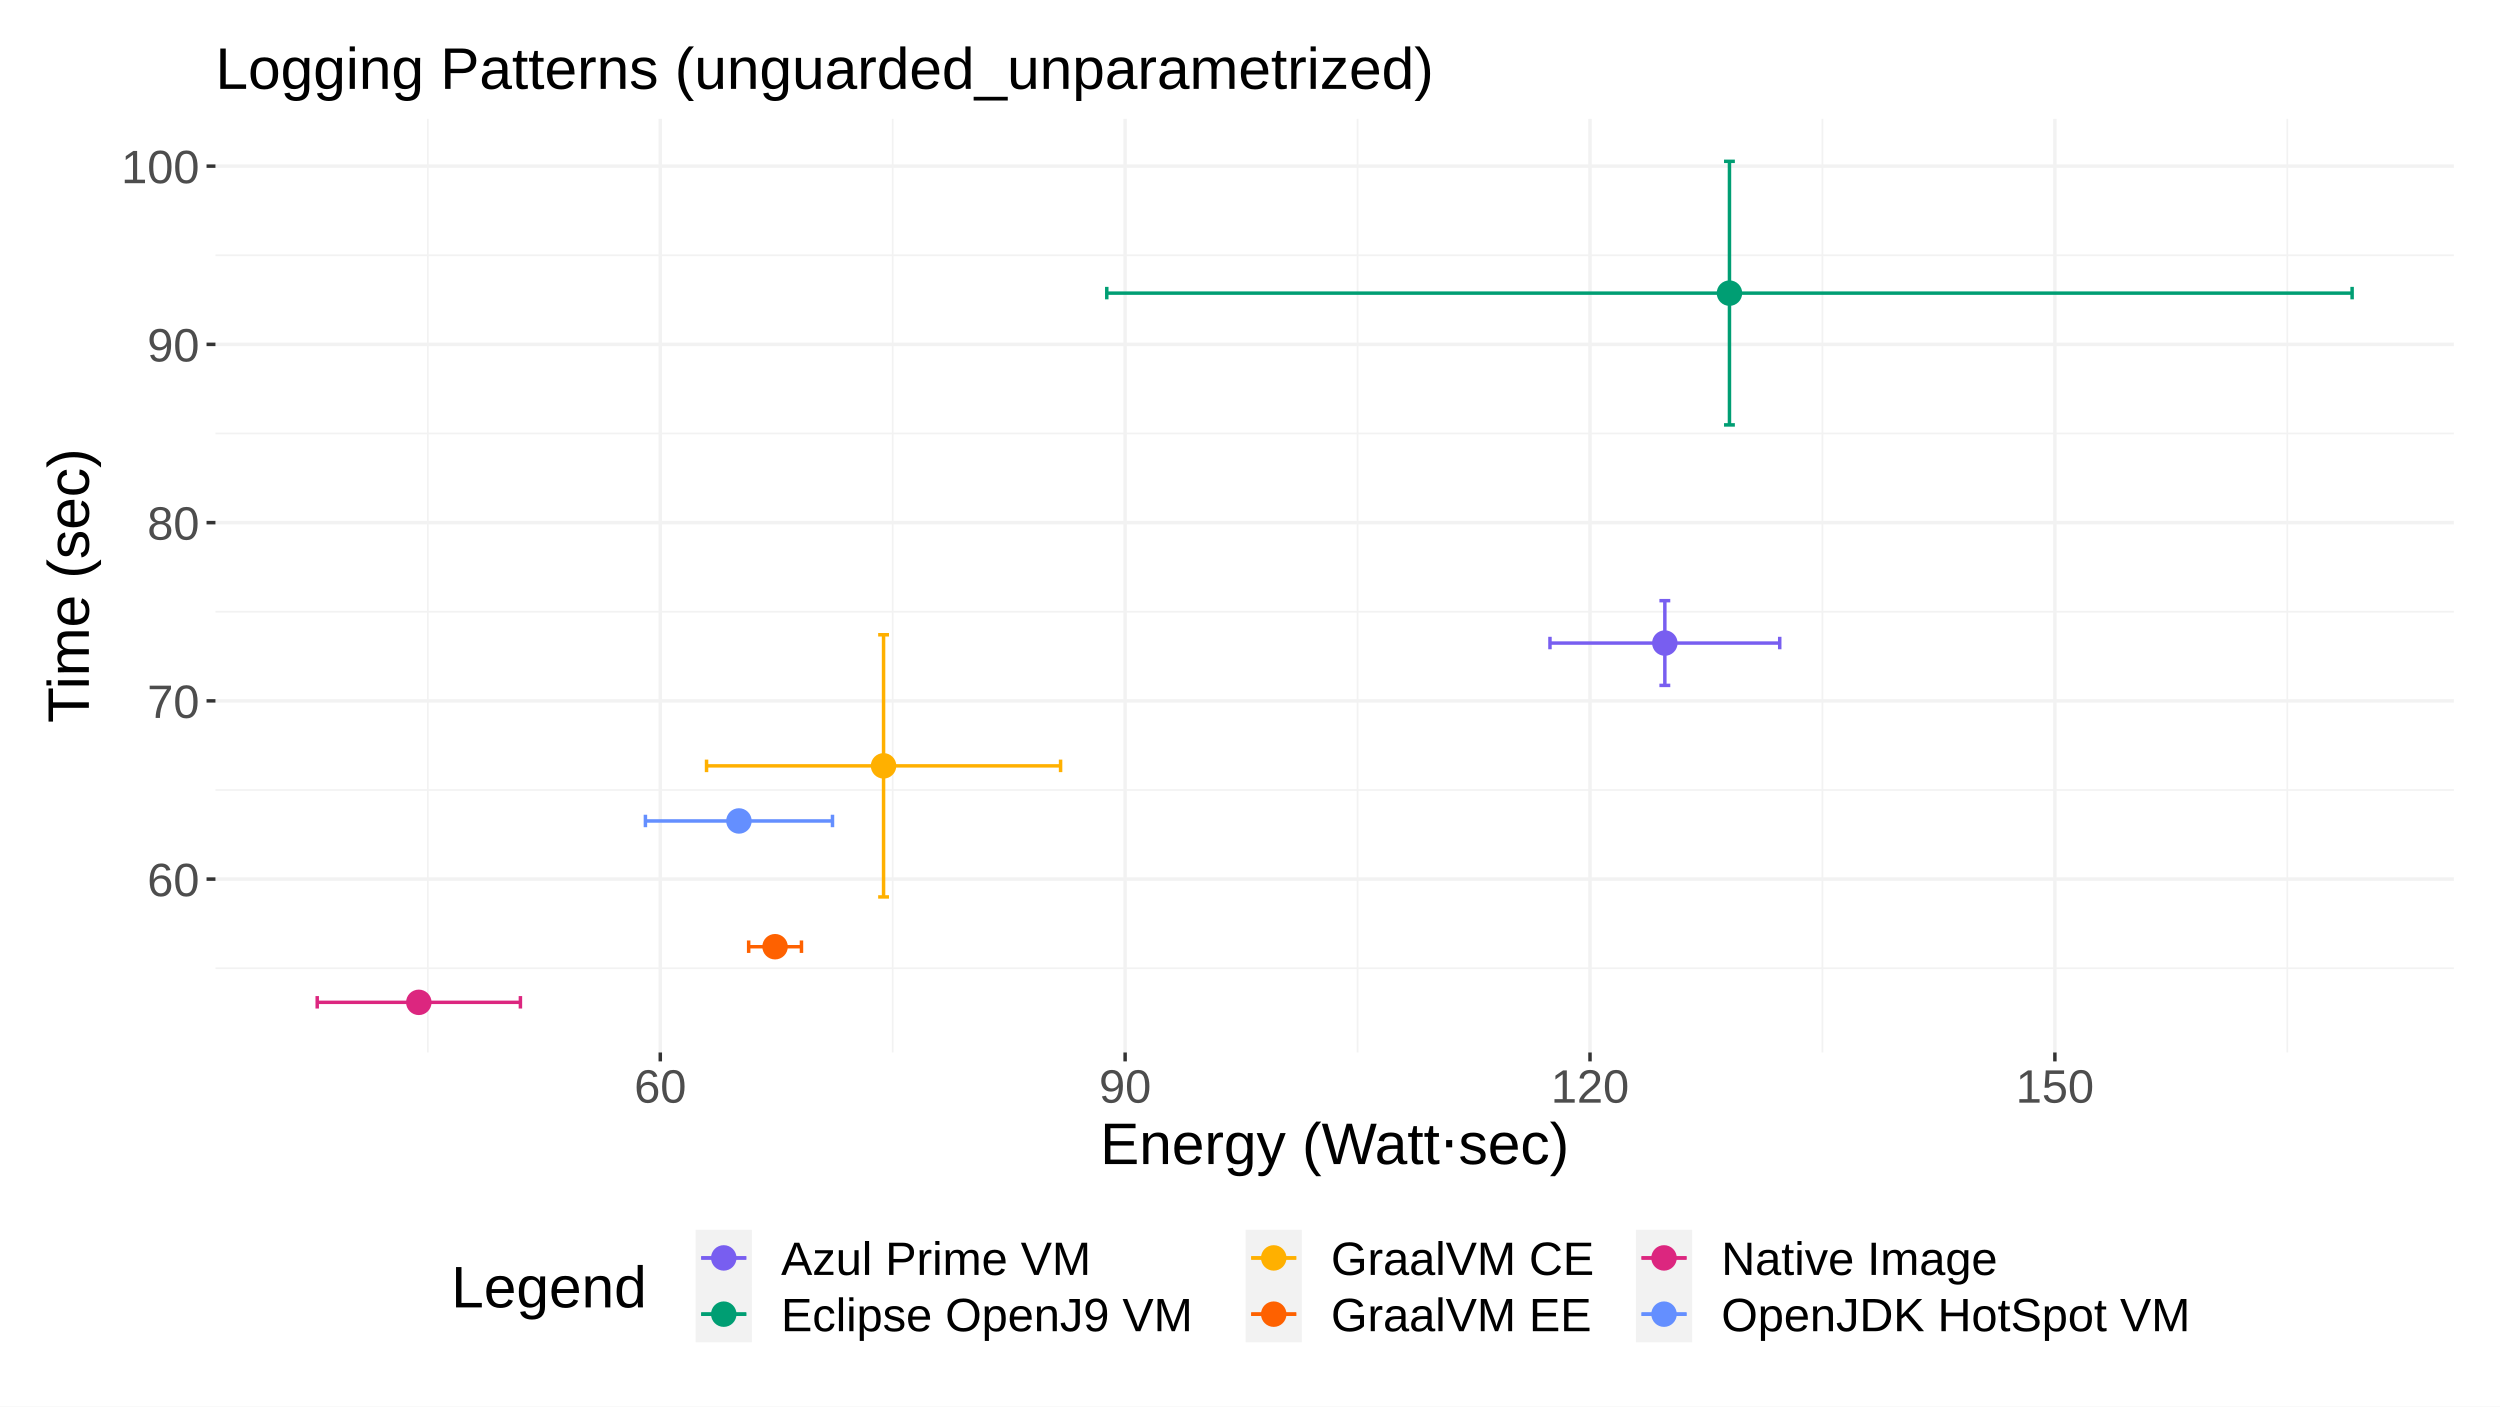
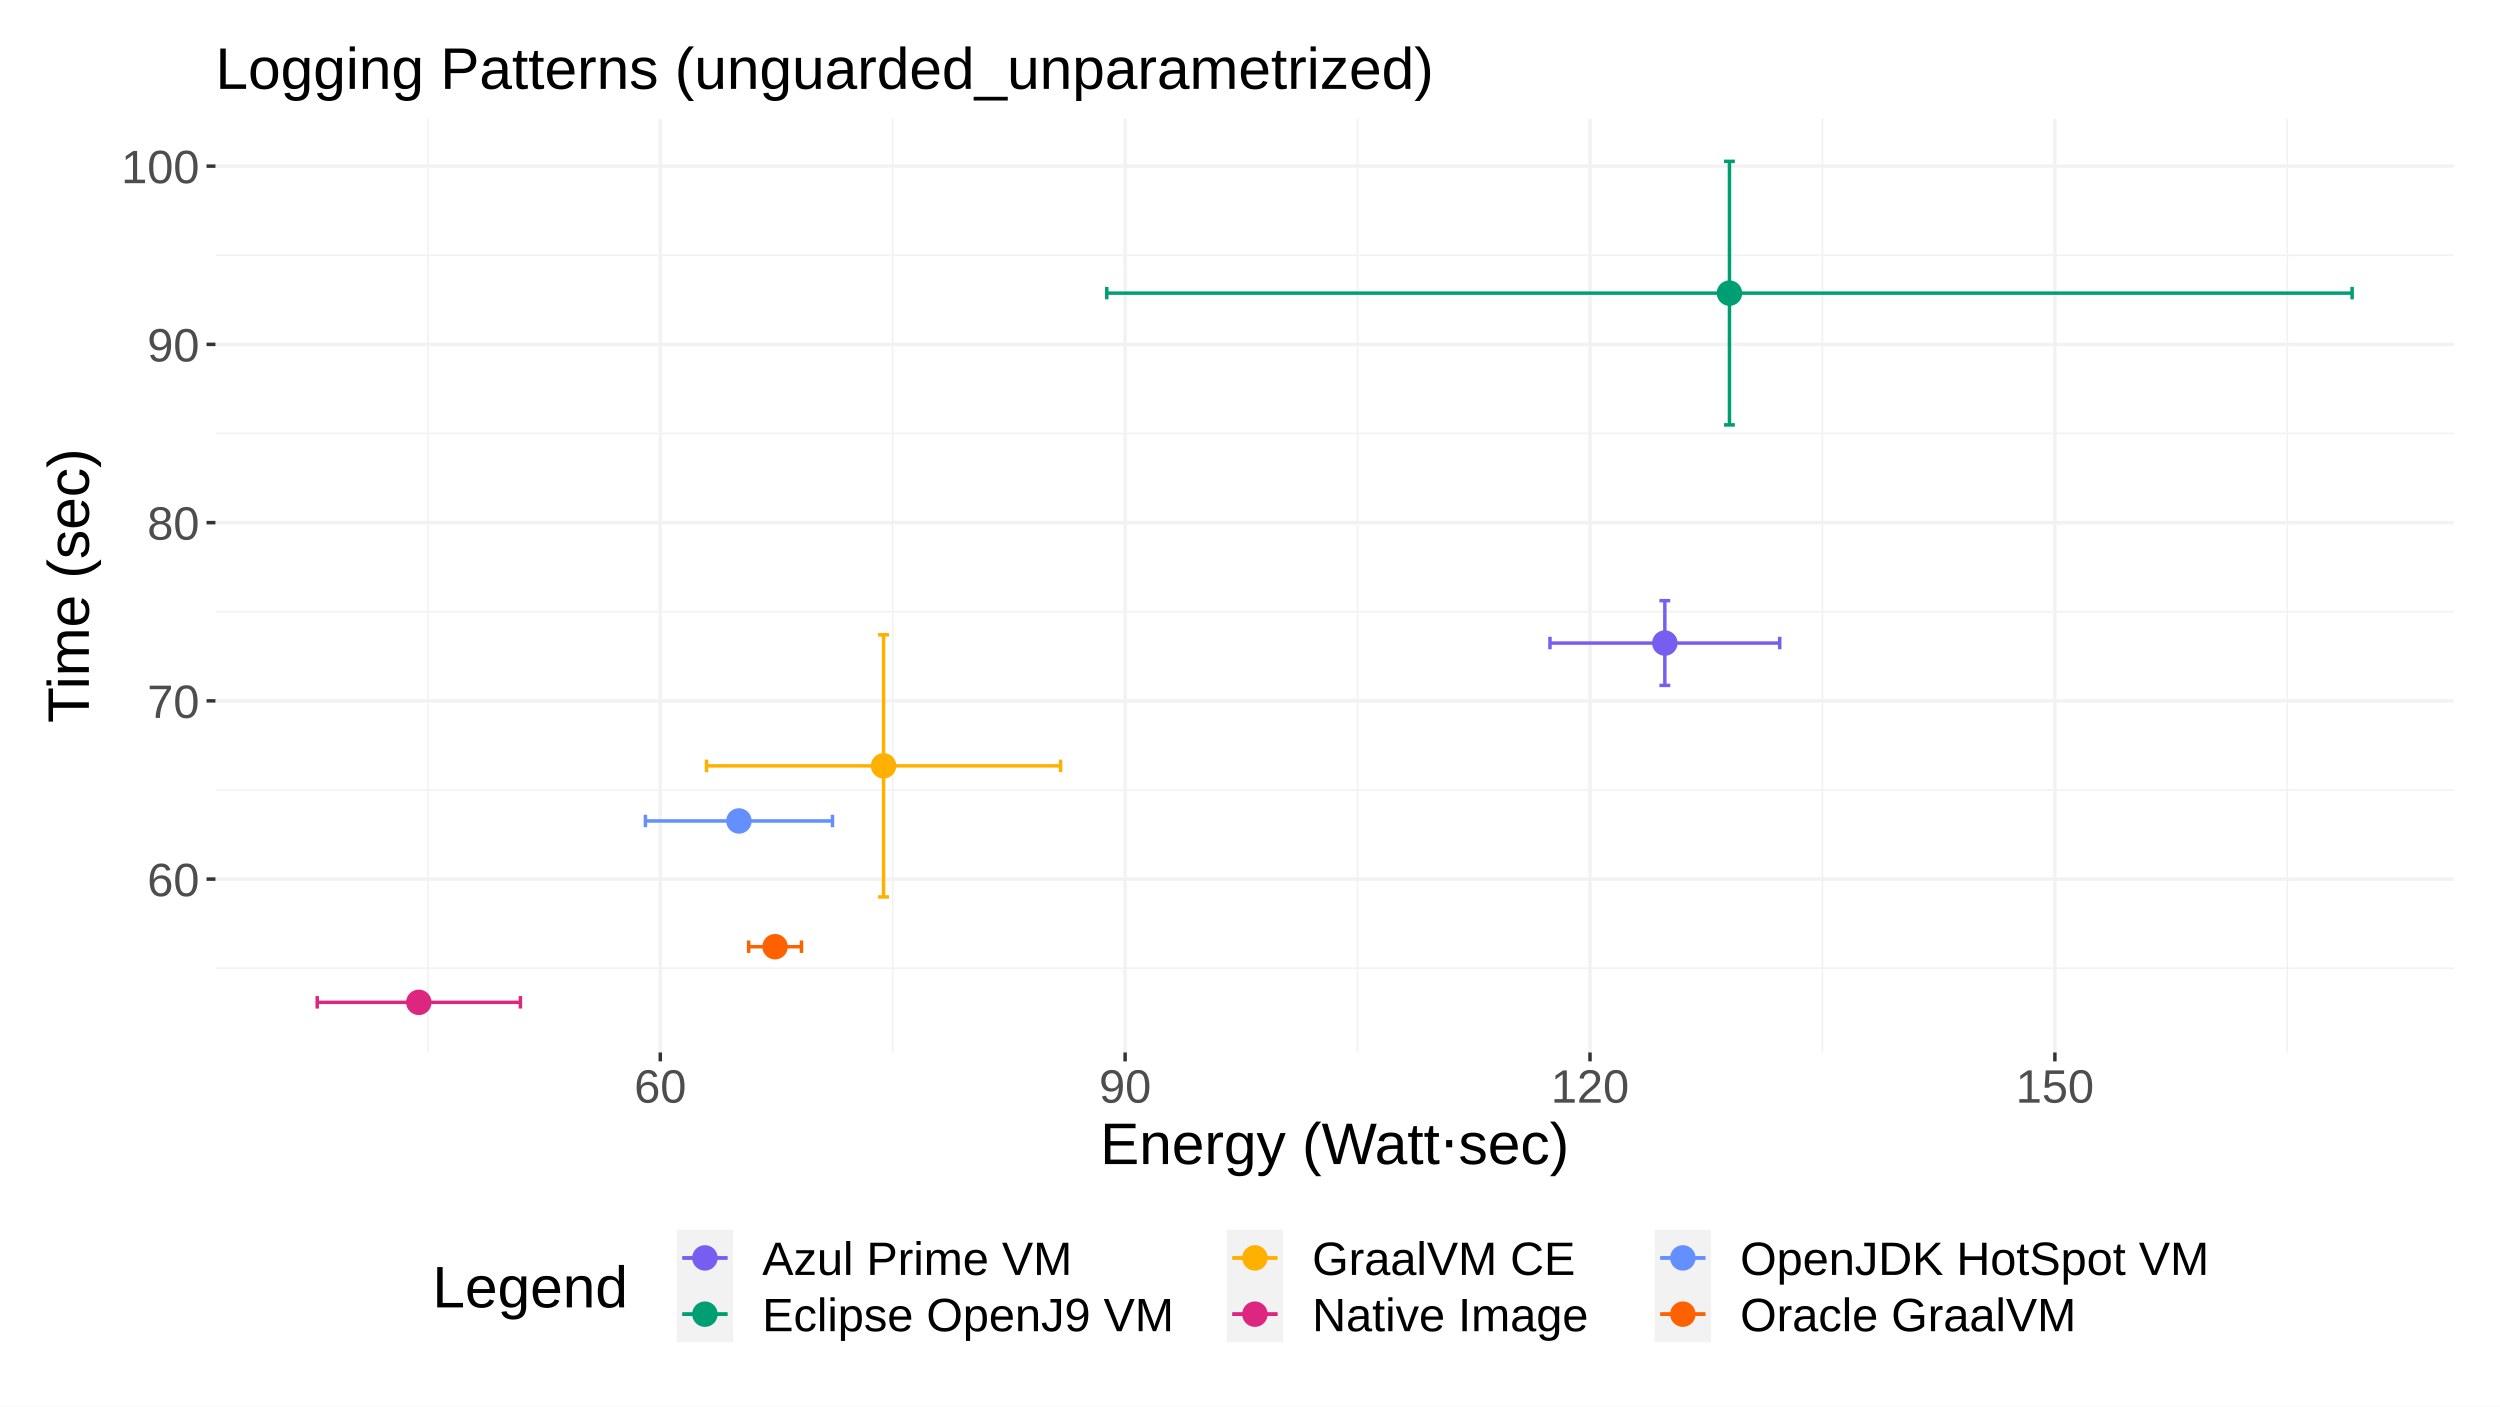
<svg xmlns="http://www.w3.org/2000/svg" class="svglite" width="768.00pt" height="432.00pt" viewBox="0 0 768.00 432.00">
  <defs>
    <style type="text/css">
    .svglite line, .svglite polyline, .svglite polygon, .svglite path, .svglite rect, .svglite circle {
      fill: none;
      stroke: #000000;
      stroke-linecap: round;
      stroke-linejoin: round;
      stroke-miterlimit: 10.00;
    }
    .svglite text {
      white-space: pre;
    }
  </style>
  </defs>
  <rect width="100%" height="100%" style="stroke: none; fill: #FFFFFF;" />
  <defs>
    <clipPath id="cpMC4wMHw3NjguMDB8MC4wMHw0MzIuMDA=">
      <rect x="0.00" y="0.00" width="768.00" height="432.00" />
    </clipPath>
  </defs>
  <g clip-path="url(#cpMC4wMHw3NjguMDB8MC4wMHw0MzIuMDA=)">
    <rect x="0.00" y="0.00" width="768.00" height="432.00" style="stroke-width: 1.07; stroke: #FFFFFF; fill: #FFFFFF;" />
  </g>
  <defs>
    <clipPath id="cpNjYuMTl8NzUzLjgzfDM2LjUyfDMyMy4zMg==">
      <rect x="66.19" y="36.52" width="687.64" height="286.80" />
    </clipPath>
  </defs>
  <g clip-path="url(#cpNjYuMTl8NzUzLjgzfDM2LjUyfDMyMy4zMg==)">
    <rect x="66.19" y="36.52" width="687.64" height="286.80" style="stroke-width: 1.07; stroke: none;" />
    <polyline points="66.19,297.44 753.83,297.44 " style="stroke-width: 0.53; stroke: #F2F2F2; stroke-linecap: butt;" />
    <polyline points="66.19,242.68 753.83,242.68 " style="stroke-width: 0.53; stroke: #F2F2F2; stroke-linecap: butt;" />
    <polyline points="66.19,187.93 753.83,187.93 " style="stroke-width: 0.53; stroke: #F2F2F2; stroke-linecap: butt;" />
    <polyline points="66.19,133.17 753.83,133.17 " style="stroke-width: 0.53; stroke: #F2F2F2; stroke-linecap: butt;" />
    <polyline points="66.19,78.42 753.83,78.42 " style="stroke-width: 0.53; stroke: #F2F2F2; stroke-linecap: butt;" />
    <polyline points="131.43,323.32 131.43,36.52 " style="stroke-width: 0.53; stroke: #F2F2F2; stroke-linecap: butt;" />
    <polyline points="274.24,323.32 274.24,36.52 " style="stroke-width: 0.53; stroke: #F2F2F2; stroke-linecap: butt;" />
    <polyline points="417.05,323.32 417.05,36.52 " style="stroke-width: 0.53; stroke: #F2F2F2; stroke-linecap: butt;" />
    <polyline points="559.85,323.32 559.85,36.52 " style="stroke-width: 0.53; stroke: #F2F2F2; stroke-linecap: butt;" />
    <polyline points="702.66,323.32 702.66,36.52 " style="stroke-width: 0.53; stroke: #F2F2F2; stroke-linecap: butt;" />
    <polyline points="66.19,270.06 753.83,270.06 " style="stroke-width: 1.07; stroke: #F2F2F2; stroke-linecap: butt;" />
    <polyline points="66.19,215.31 753.83,215.31 " style="stroke-width: 1.07; stroke: #F2F2F2; stroke-linecap: butt;" />
    <polyline points="66.19,160.55 753.83,160.55 " style="stroke-width: 1.07; stroke: #F2F2F2; stroke-linecap: butt;" />
    <polyline points="66.19,105.79 753.83,105.79 " style="stroke-width: 1.07; stroke: #F2F2F2; stroke-linecap: butt;" />
    <polyline points="66.19,51.04 753.83,51.04 " style="stroke-width: 1.07; stroke: #F2F2F2; stroke-linecap: butt;" />
    <polyline points="202.84,323.32 202.84,36.52 " style="stroke-width: 1.07; stroke: #F2F2F2; stroke-linecap: butt;" />
    <polyline points="345.64,323.32 345.64,36.52 " style="stroke-width: 1.07; stroke: #F2F2F2; stroke-linecap: butt;" />
    <polyline points="488.45,323.32 488.45,36.52 " style="stroke-width: 1.07; stroke: #F2F2F2; stroke-linecap: butt;" />
    <polyline points="631.26,323.32 631.26,36.52 " style="stroke-width: 1.07; stroke: #F2F2F2; stroke-linecap: butt;" />
    <circle cx="511.44" cy="197.55" r="3.56" style="stroke-width: 0.71; stroke: #785EF0; fill: #785EF0;" />
    <circle cx="531.29" cy="90.05" r="3.56" style="stroke-width: 0.71; stroke: #009E73; fill: #009E73;" />
    <circle cx="271.43" cy="235.27" r="3.56" style="stroke-width: 0.71; stroke: #FFB000; fill: #FFB000;" />
    <circle cx="238.10" cy="290.83" r="3.56" style="stroke-width: 0.71; stroke: #FE6100; fill: #FE6100;" />
    <circle cx="128.66" cy="307.92" r="3.56" style="stroke-width: 0.71; stroke: #DC267F; fill: #DC267F;" />
    <circle cx="227.00" cy="252.20" r="3.56" style="stroke-width: 0.71; stroke: #648FFF; fill: #648FFF;" />
    <polyline points="546.73,199.46 546.73,195.63 " style="stroke-width: 1.07; stroke: #785EF0; stroke-linecap: butt;" />
    <polyline points="546.73,197.55 476.15,197.55 " style="stroke-width: 1.07; stroke: #785EF0; stroke-linecap: butt;" />
    <polyline points="476.15,199.46 476.15,195.63 " style="stroke-width: 1.07; stroke: #785EF0; stroke-linecap: butt;" />
    <polyline points="722.57,91.96 722.57,88.13 " style="stroke-width: 1.07; stroke: #009E73; stroke-linecap: butt;" />
    <polyline points="722.57,90.05 340.00,90.05 " style="stroke-width: 1.07; stroke: #009E73; stroke-linecap: butt;" />
    <polyline points="340.00,91.96 340.00,88.13 " style="stroke-width: 1.07; stroke: #009E73; stroke-linecap: butt;" />
    <polyline points="325.81,237.19 325.81,233.35 " style="stroke-width: 1.07; stroke: #FFB000; stroke-linecap: butt;" />
    <polyline points="325.81,235.27 217.05,235.27 " style="stroke-width: 1.07; stroke: #FFB000; stroke-linecap: butt;" />
    <polyline points="217.05,237.19 217.05,233.35 " style="stroke-width: 1.07; stroke: #FFB000; stroke-linecap: butt;" />
    <polyline points="246.21,292.75 246.21,288.91 " style="stroke-width: 1.07; stroke: #FE6100; stroke-linecap: butt;" />
    <polyline points="246.21,290.83 229.99,290.83 " style="stroke-width: 1.07; stroke: #FE6100; stroke-linecap: butt;" />
    <polyline points="229.99,292.75 229.99,288.91 " style="stroke-width: 1.07; stroke: #FE6100; stroke-linecap: butt;" />
    <polyline points="159.87,309.83 159.87,306.00 " style="stroke-width: 1.07; stroke: #DC267F; stroke-linecap: butt;" />
    <polyline points="159.87,307.92 97.45,307.92 " style="stroke-width: 1.07; stroke: #DC267F; stroke-linecap: butt;" />
    <polyline points="97.45,309.83 97.45,306.00 " style="stroke-width: 1.07; stroke: #DC267F; stroke-linecap: butt;" />
    <polyline points="255.74,254.12 255.74,250.28 " style="stroke-width: 1.07; stroke: #648FFF; stroke-linecap: butt;" />
    <polyline points="255.74,252.20 198.27,252.20 " style="stroke-width: 1.07; stroke: #648FFF; stroke-linecap: butt;" />
    <polyline points="198.27,254.12 198.27,250.28 " style="stroke-width: 1.07; stroke: #648FFF; stroke-linecap: butt;" />
    <polyline points="509.77,184.53 513.11,184.53 " style="stroke-width: 1.07; stroke: #785EF0; stroke-linecap: butt;" />
    <polyline points="511.44,184.53 511.44,210.56 " style="stroke-width: 1.07; stroke: #785EF0; stroke-linecap: butt;" />
    <polyline points="509.77,210.56 513.11,210.56 " style="stroke-width: 1.07; stroke: #785EF0; stroke-linecap: butt;" />
    <polyline points="529.62,49.56 532.95,49.56 " style="stroke-width: 1.07; stroke: #009E73; stroke-linecap: butt;" />
    <polyline points="531.29,49.56 531.29,130.53 " style="stroke-width: 1.07; stroke: #009E73; stroke-linecap: butt;" />
    <polyline points="529.62,130.53 532.95,130.53 " style="stroke-width: 1.07; stroke: #009E73; stroke-linecap: butt;" />
    <polyline points="269.77,195.00 273.10,195.00 " style="stroke-width: 1.07; stroke: #FFB000; stroke-linecap: butt;" />
    <polyline points="271.43,195.00 271.43,275.54 " style="stroke-width: 1.07; stroke: #FFB000; stroke-linecap: butt;" />
    <polyline points="269.77,275.54 273.10,275.54 " style="stroke-width: 1.07; stroke: #FFB000; stroke-linecap: butt;" />
    <polyline points="236.43,288.95 239.77,288.95 " style="stroke-width: 1.07; stroke: #FE6100; stroke-linecap: butt;" />
    <polyline points="238.10,288.95 238.10,292.71 " style="stroke-width: 1.07; stroke: #FE6100; stroke-linecap: butt;" />
    <polyline points="236.43,292.71 239.77,292.71 " style="stroke-width: 1.07; stroke: #FE6100; stroke-linecap: butt;" />
    <polyline points="126.99,305.54 130.32,305.54 " style="stroke-width: 1.07; stroke: #DC267F; stroke-linecap: butt;" />
    <polyline points="128.66,305.54 128.66,310.29 " style="stroke-width: 1.07; stroke: #DC267F; stroke-linecap: butt;" />
    <polyline points="126.99,310.29 130.32,310.29 " style="stroke-width: 1.07; stroke: #DC267F; stroke-linecap: butt;" />
    <polyline points="225.34,250.47 228.67,250.47 " style="stroke-width: 1.07; stroke: #648FFF; stroke-linecap: butt;" />
    <polyline points="227.00,250.47 227.00,253.93 " style="stroke-width: 1.07; stroke: #648FFF; stroke-linecap: butt;" />
    <polyline points="225.34,253.93 228.67,253.93 " style="stroke-width: 1.07; stroke: #648FFF; stroke-linecap: butt;" />
  </g>
  <g clip-path="url(#cpMC4wMHw3NjguMDB8MC4wMHw0MzIuMDA=)">
    <text x="61.26" y="275.31" text-anchor="end" style="font-size: 14.40px;fill: #4D4D4D; font-family: &quot;Liberation Sans&quot;;" textLength="18.32px" lengthAdjust="spacingAndGlyphs">60</text>
    <text x="61.26" y="220.55" text-anchor="end" style="font-size: 14.40px;fill: #4D4D4D; font-family: &quot;Liberation Sans&quot;;" textLength="18.32px" lengthAdjust="spacingAndGlyphs">70</text>
    <text x="61.26" y="165.79" text-anchor="end" style="font-size: 14.40px;fill: #4D4D4D; font-family: &quot;Liberation Sans&quot;;" textLength="18.32px" lengthAdjust="spacingAndGlyphs">80</text>
    <text x="61.26" y="111.04" text-anchor="end" style="font-size: 14.40px;fill: #4D4D4D; font-family: &quot;Liberation Sans&quot;;" textLength="18.32px" lengthAdjust="spacingAndGlyphs">90</text>
    <text x="61.26" y="56.28" text-anchor="end" style="font-size: 14.40px;fill: #4D4D4D; font-family: &quot;Liberation Sans&quot;;" textLength="27.48px" lengthAdjust="spacingAndGlyphs">100</text>
    <polyline points="63.45,270.06 66.19,270.06 " style="stroke-width: 1.07; stroke: #333333; stroke-linecap: butt;" />
    <polyline points="63.45,215.31 66.19,215.31 " style="stroke-width: 1.07; stroke: #333333; stroke-linecap: butt;" />
    <polyline points="63.45,160.55 66.19,160.55 " style="stroke-width: 1.07; stroke: #333333; stroke-linecap: butt;" />
    <polyline points="63.45,105.79 66.19,105.79 " style="stroke-width: 1.07; stroke: #333333; stroke-linecap: butt;" />
    <polyline points="63.45,51.04 66.19,51.04 " style="stroke-width: 1.07; stroke: #333333; stroke-linecap: butt;" />
    <polyline points="202.84,326.06 202.84,323.32 " style="stroke-width: 1.07; stroke: #333333; stroke-linecap: butt;" />
    <polyline points="345.64,326.06 345.64,323.32 " style="stroke-width: 1.07; stroke: #333333; stroke-linecap: butt;" />
    <polyline points="488.45,326.06 488.45,323.32 " style="stroke-width: 1.07; stroke: #333333; stroke-linecap: butt;" />
    <polyline points="631.26,326.06 631.26,323.32 " style="stroke-width: 1.07; stroke: #333333; stroke-linecap: butt;" />
    <text x="202.84" y="338.74" text-anchor="middle" style="font-size: 14.40px;fill: #4D4D4D; font-family: &quot;Liberation Sans&quot;;" textLength="18.32px" lengthAdjust="spacingAndGlyphs">60</text>
    <text x="345.64" y="338.74" text-anchor="middle" style="font-size: 14.40px;fill: #4D4D4D; font-family: &quot;Liberation Sans&quot;;" textLength="18.32px" lengthAdjust="spacingAndGlyphs">90</text>
    <text x="488.45" y="338.74" text-anchor="middle" style="font-size: 14.40px;fill: #4D4D4D; font-family: &quot;Liberation Sans&quot;;" textLength="27.48px" lengthAdjust="spacingAndGlyphs">120</text>
    <text x="631.26" y="338.74" text-anchor="middle" style="font-size: 14.40px;fill: #4D4D4D; font-family: &quot;Liberation Sans&quot;;" textLength="27.48px" lengthAdjust="spacingAndGlyphs">150</text>
    <text x="410.01" y="357.60" text-anchor="middle" style="font-size: 18.00px; font-family: &quot;Liberation Sans&quot;;" textLength="160.65px" lengthAdjust="spacingAndGlyphs">Energy (Watt⋅sec)</text>
    <text transform="translate(27.30,179.92) rotate(-90)" text-anchor="middle" style="font-size: 18.00px; font-family: &quot;Liberation Sans&quot;;" textLength="94.16px" lengthAdjust="spacingAndGlyphs">Time (sec)</text>
-     <rect x="133.13" y="372.31" width="553.75" height="45.52" style="stroke-width: 1.07; stroke: none; fill: #FFFFFF;" />
-     <text x="138.61" y="401.63" style="font-size: 18.00px; font-family: &quot;Liberation Sans&quot;;" textLength="66.12px" lengthAdjust="spacingAndGlyphs">Legend</text>
-     <rect x="213.70" y="377.79" width="17.28" height="17.28" style="stroke-width: 1.07; stroke: none; fill: #F2F2F2;" />
-     <circle cx="222.34" cy="386.43" r="3.56" style="stroke-width: 0.71; stroke: #785EF0; fill: #785EF0;" />
-     <line x1="215.42" y1="386.43" x2="229.25" y2="386.43" style="stroke-width: 1.07; stroke: #785EF0; stroke-linecap: butt;" />
-     <line x1="215.42" y1="386.43" x2="229.25" y2="386.43" style="stroke-width: 1.07; stroke: #785EF0; stroke-linecap: butt;" />
-     <rect x="213.70" y="395.07" width="17.28" height="17.28" style="stroke-width: 1.07; stroke: none; fill: #F2F2F2;" />
-     <circle cx="222.34" cy="403.71" r="3.56" style="stroke-width: 0.71; stroke: #009E73; fill: #009E73;" />
-     <line x1="215.42" y1="403.71" x2="229.25" y2="403.71" style="stroke-width: 1.07; stroke: #009E73; stroke-linecap: butt;" />
-     <line x1="215.42" y1="403.71" x2="229.25" y2="403.71" style="stroke-width: 1.07; stroke: #009E73; stroke-linecap: butt;" />
-     <rect x="382.65" y="377.79" width="17.28" height="17.28" style="stroke-width: 1.07; stroke: none; fill: #F2F2F2;" />
-     <circle cx="391.29" cy="386.43" r="3.56" style="stroke-width: 0.71; stroke: #FFB000; fill: #FFB000;" />
-     <line x1="384.38" y1="386.43" x2="398.20" y2="386.43" style="stroke-width: 1.07; stroke: #FFB000; stroke-linecap: butt;" />
-     <line x1="384.38" y1="386.43" x2="398.20" y2="386.43" style="stroke-width: 1.07; stroke: #FFB000; stroke-linecap: butt;" />
-     <rect x="382.65" y="395.07" width="17.28" height="17.28" style="stroke-width: 1.07; stroke: none; fill: #F2F2F2;" />
-     <circle cx="391.29" cy="403.71" r="3.56" style="stroke-width: 0.71; stroke: #FE6100; fill: #FE6100;" />
-     <line x1="384.38" y1="403.71" x2="398.20" y2="403.71" style="stroke-width: 1.07; stroke: #FE6100; stroke-linecap: butt;" />
-     <line x1="384.38" y1="403.71" x2="398.20" y2="403.71" style="stroke-width: 1.07; stroke: #FE6100; stroke-linecap: butt;" />
-     <rect x="502.55" y="377.79" width="17.28" height="17.28" style="stroke-width: 1.07; stroke: none; fill: #F2F2F2;" />
-     <circle cx="511.19" cy="386.43" r="3.56" style="stroke-width: 0.71; stroke: #DC267F; fill: #DC267F;" />
-     <line x1="504.28" y1="386.43" x2="518.10" y2="386.43" style="stroke-width: 1.07; stroke: #DC267F; stroke-linecap: butt;" />
-     <line x1="504.28" y1="386.43" x2="518.10" y2="386.43" style="stroke-width: 1.07; stroke: #DC267F; stroke-linecap: butt;" />
-     <rect x="502.55" y="395.07" width="17.28" height="17.28" style="stroke-width: 1.07; stroke: none; fill: #F2F2F2;" />
-     <circle cx="511.19" cy="403.71" r="3.56" style="stroke-width: 0.71; stroke: #648FFF; fill: #648FFF;" />
-     <line x1="504.28" y1="403.71" x2="518.10" y2="403.71" style="stroke-width: 1.07; stroke: #648FFF; stroke-linecap: butt;" />
-     <line x1="504.28" y1="403.71" x2="518.10" y2="403.71" style="stroke-width: 1.07; stroke: #648FFF; stroke-linecap: butt;" />
-     <text x="239.94" y="391.67" style="font-size: 14.40px; font-family: &quot;Liberation Sans&quot;;" textLength="103.13px" lengthAdjust="spacingAndGlyphs">Azul Prime VM</text>
-     <text x="239.94" y="408.95" style="font-size: 14.40px; font-family: &quot;Liberation Sans&quot;;" textLength="133.74px" lengthAdjust="spacingAndGlyphs">Eclipse OpenJ9 VM</text>
-     <text x="408.89" y="391.67" style="font-size: 14.40px; font-family: &quot;Liberation Sans&quot;;" textLength="84.69px" lengthAdjust="spacingAndGlyphs">GraalVM CE</text>
-     <text x="408.89" y="408.95" style="font-size: 14.40px; font-family: &quot;Liberation Sans&quot;;" textLength="83.73px" lengthAdjust="spacingAndGlyphs">GraalVM EE</text>
-     <text x="528.79" y="391.67" style="font-size: 14.40px; font-family: &quot;Liberation Sans&quot;;" textLength="96.25px" lengthAdjust="spacingAndGlyphs">Native Image</text>
-     <text x="528.79" y="408.95" style="font-size: 14.40px; font-family: &quot;Liberation Sans&quot;;" textLength="152.61px" lengthAdjust="spacingAndGlyphs">OpenJDK HotSpot VM</text>
+     <rect x="127.35" y="372.31" width="565.32" height="45.52" style="stroke-width: 1.07; stroke: none; fill: #FFFFFF;" />
+     <text x="132.83" y="401.63" style="font-size: 18.00px; font-family: &quot;Liberation Sans&quot;;" textLength="66.12px" lengthAdjust="spacingAndGlyphs">Legend</text>
+     <rect x="207.91" y="377.79" width="17.28" height="17.28" style="stroke-width: 1.07; stroke: none; fill: #F2F2F2;" />
+     <circle cx="216.55" cy="386.43" r="3.56" style="stroke-width: 0.71; stroke: #785EF0; fill: #785EF0;" />
+     <line x1="209.64" y1="386.43" x2="223.47" y2="386.43" style="stroke-width: 1.07; stroke: #785EF0; stroke-linecap: butt;" />
+     <line x1="209.64" y1="386.43" x2="223.47" y2="386.43" style="stroke-width: 1.07; stroke: #785EF0; stroke-linecap: butt;" />
+     <rect x="207.91" y="395.07" width="17.28" height="17.28" style="stroke-width: 1.07; stroke: none; fill: #F2F2F2;" />
+     <circle cx="216.55" cy="403.71" r="3.56" style="stroke-width: 0.71; stroke: #009E73; fill: #009E73;" />
+     <line x1="209.64" y1="403.71" x2="223.47" y2="403.71" style="stroke-width: 1.07; stroke: #009E73; stroke-linecap: butt;" />
+     <line x1="209.64" y1="403.71" x2="223.47" y2="403.71" style="stroke-width: 1.07; stroke: #009E73; stroke-linecap: butt;" />
+     <rect x="376.87" y="377.79" width="17.28" height="17.28" style="stroke-width: 1.07; stroke: none; fill: #F2F2F2;" />
+     <circle cx="385.51" cy="386.43" r="3.56" style="stroke-width: 0.71; stroke: #FFB000; fill: #FFB000;" />
+     <line x1="378.59" y1="386.43" x2="392.42" y2="386.43" style="stroke-width: 1.07; stroke: #FFB000; stroke-linecap: butt;" />
+     <line x1="378.59" y1="386.43" x2="392.42" y2="386.43" style="stroke-width: 1.07; stroke: #FFB000; stroke-linecap: butt;" />
+     <rect x="376.87" y="395.07" width="17.28" height="17.28" style="stroke-width: 1.07; stroke: none; fill: #F2F2F2;" />
+     <circle cx="385.51" cy="403.71" r="3.56" style="stroke-width: 0.71; stroke: #DC267F; fill: #DC267F;" />
+     <line x1="378.59" y1="403.71" x2="392.42" y2="403.71" style="stroke-width: 1.07; stroke: #DC267F; stroke-linecap: butt;" />
+     <line x1="378.59" y1="403.71" x2="392.42" y2="403.71" style="stroke-width: 1.07; stroke: #DC267F; stroke-linecap: butt;" />
+     <rect x="508.33" y="377.79" width="17.28" height="17.28" style="stroke-width: 1.07; stroke: none; fill: #F2F2F2;" />
+     <circle cx="516.97" cy="386.43" r="3.56" style="stroke-width: 0.71; stroke: #648FFF; fill: #648FFF;" />
+     <line x1="510.06" y1="386.43" x2="523.88" y2="386.43" style="stroke-width: 1.07; stroke: #648FFF; stroke-linecap: butt;" />
+     <line x1="510.06" y1="386.43" x2="523.88" y2="386.43" style="stroke-width: 1.07; stroke: #648FFF; stroke-linecap: butt;" />
+     <rect x="508.33" y="395.07" width="17.28" height="17.28" style="stroke-width: 1.07; stroke: none; fill: #F2F2F2;" />
+     <circle cx="516.97" cy="403.71" r="3.56" style="stroke-width: 0.71; stroke: #FE6100; fill: #FE6100;" />
+     <line x1="510.06" y1="403.71" x2="523.88" y2="403.71" style="stroke-width: 1.07; stroke: #FE6100; stroke-linecap: butt;" />
+     <line x1="510.06" y1="403.71" x2="523.88" y2="403.71" style="stroke-width: 1.07; stroke: #FE6100; stroke-linecap: butt;" />
+     <text x="234.16" y="391.67" style="font-size: 14.40px; font-family: &quot;Liberation Sans&quot;;" textLength="103.13px" lengthAdjust="spacingAndGlyphs">Azul Prime VM</text>
+     <text x="234.16" y="408.95" style="font-size: 14.40px; font-family: &quot;Liberation Sans&quot;;" textLength="133.74px" lengthAdjust="spacingAndGlyphs">Eclipse OpenJ9 VM</text>
+     <text x="403.11" y="391.67" style="font-size: 14.40px; font-family: &quot;Liberation Sans&quot;;" textLength="84.69px" lengthAdjust="spacingAndGlyphs">GraalVM CE</text>
+     <text x="403.11" y="408.95" style="font-size: 14.40px; font-family: &quot;Liberation Sans&quot;;" textLength="96.25px" lengthAdjust="spacingAndGlyphs">Native Image</text>
+     <text x="534.58" y="391.67" style="font-size: 14.40px; font-family: &quot;Liberation Sans&quot;;" textLength="152.61px" lengthAdjust="spacingAndGlyphs">OpenJDK HotSpot VM</text>
+     <text x="534.58" y="408.95" style="font-size: 14.40px; font-family: &quot;Liberation Sans&quot;;" textLength="112.37px" lengthAdjust="spacingAndGlyphs">Oracle GraalVM</text>
    <text x="66.19" y="27.30" style="font-size: 18.00px; font-family: &quot;Liberation Sans&quot;;" textLength="421.43px" lengthAdjust="spacingAndGlyphs">Logging Patterns (unguarded_unparametrized)</text>
  </g>
</svg>
